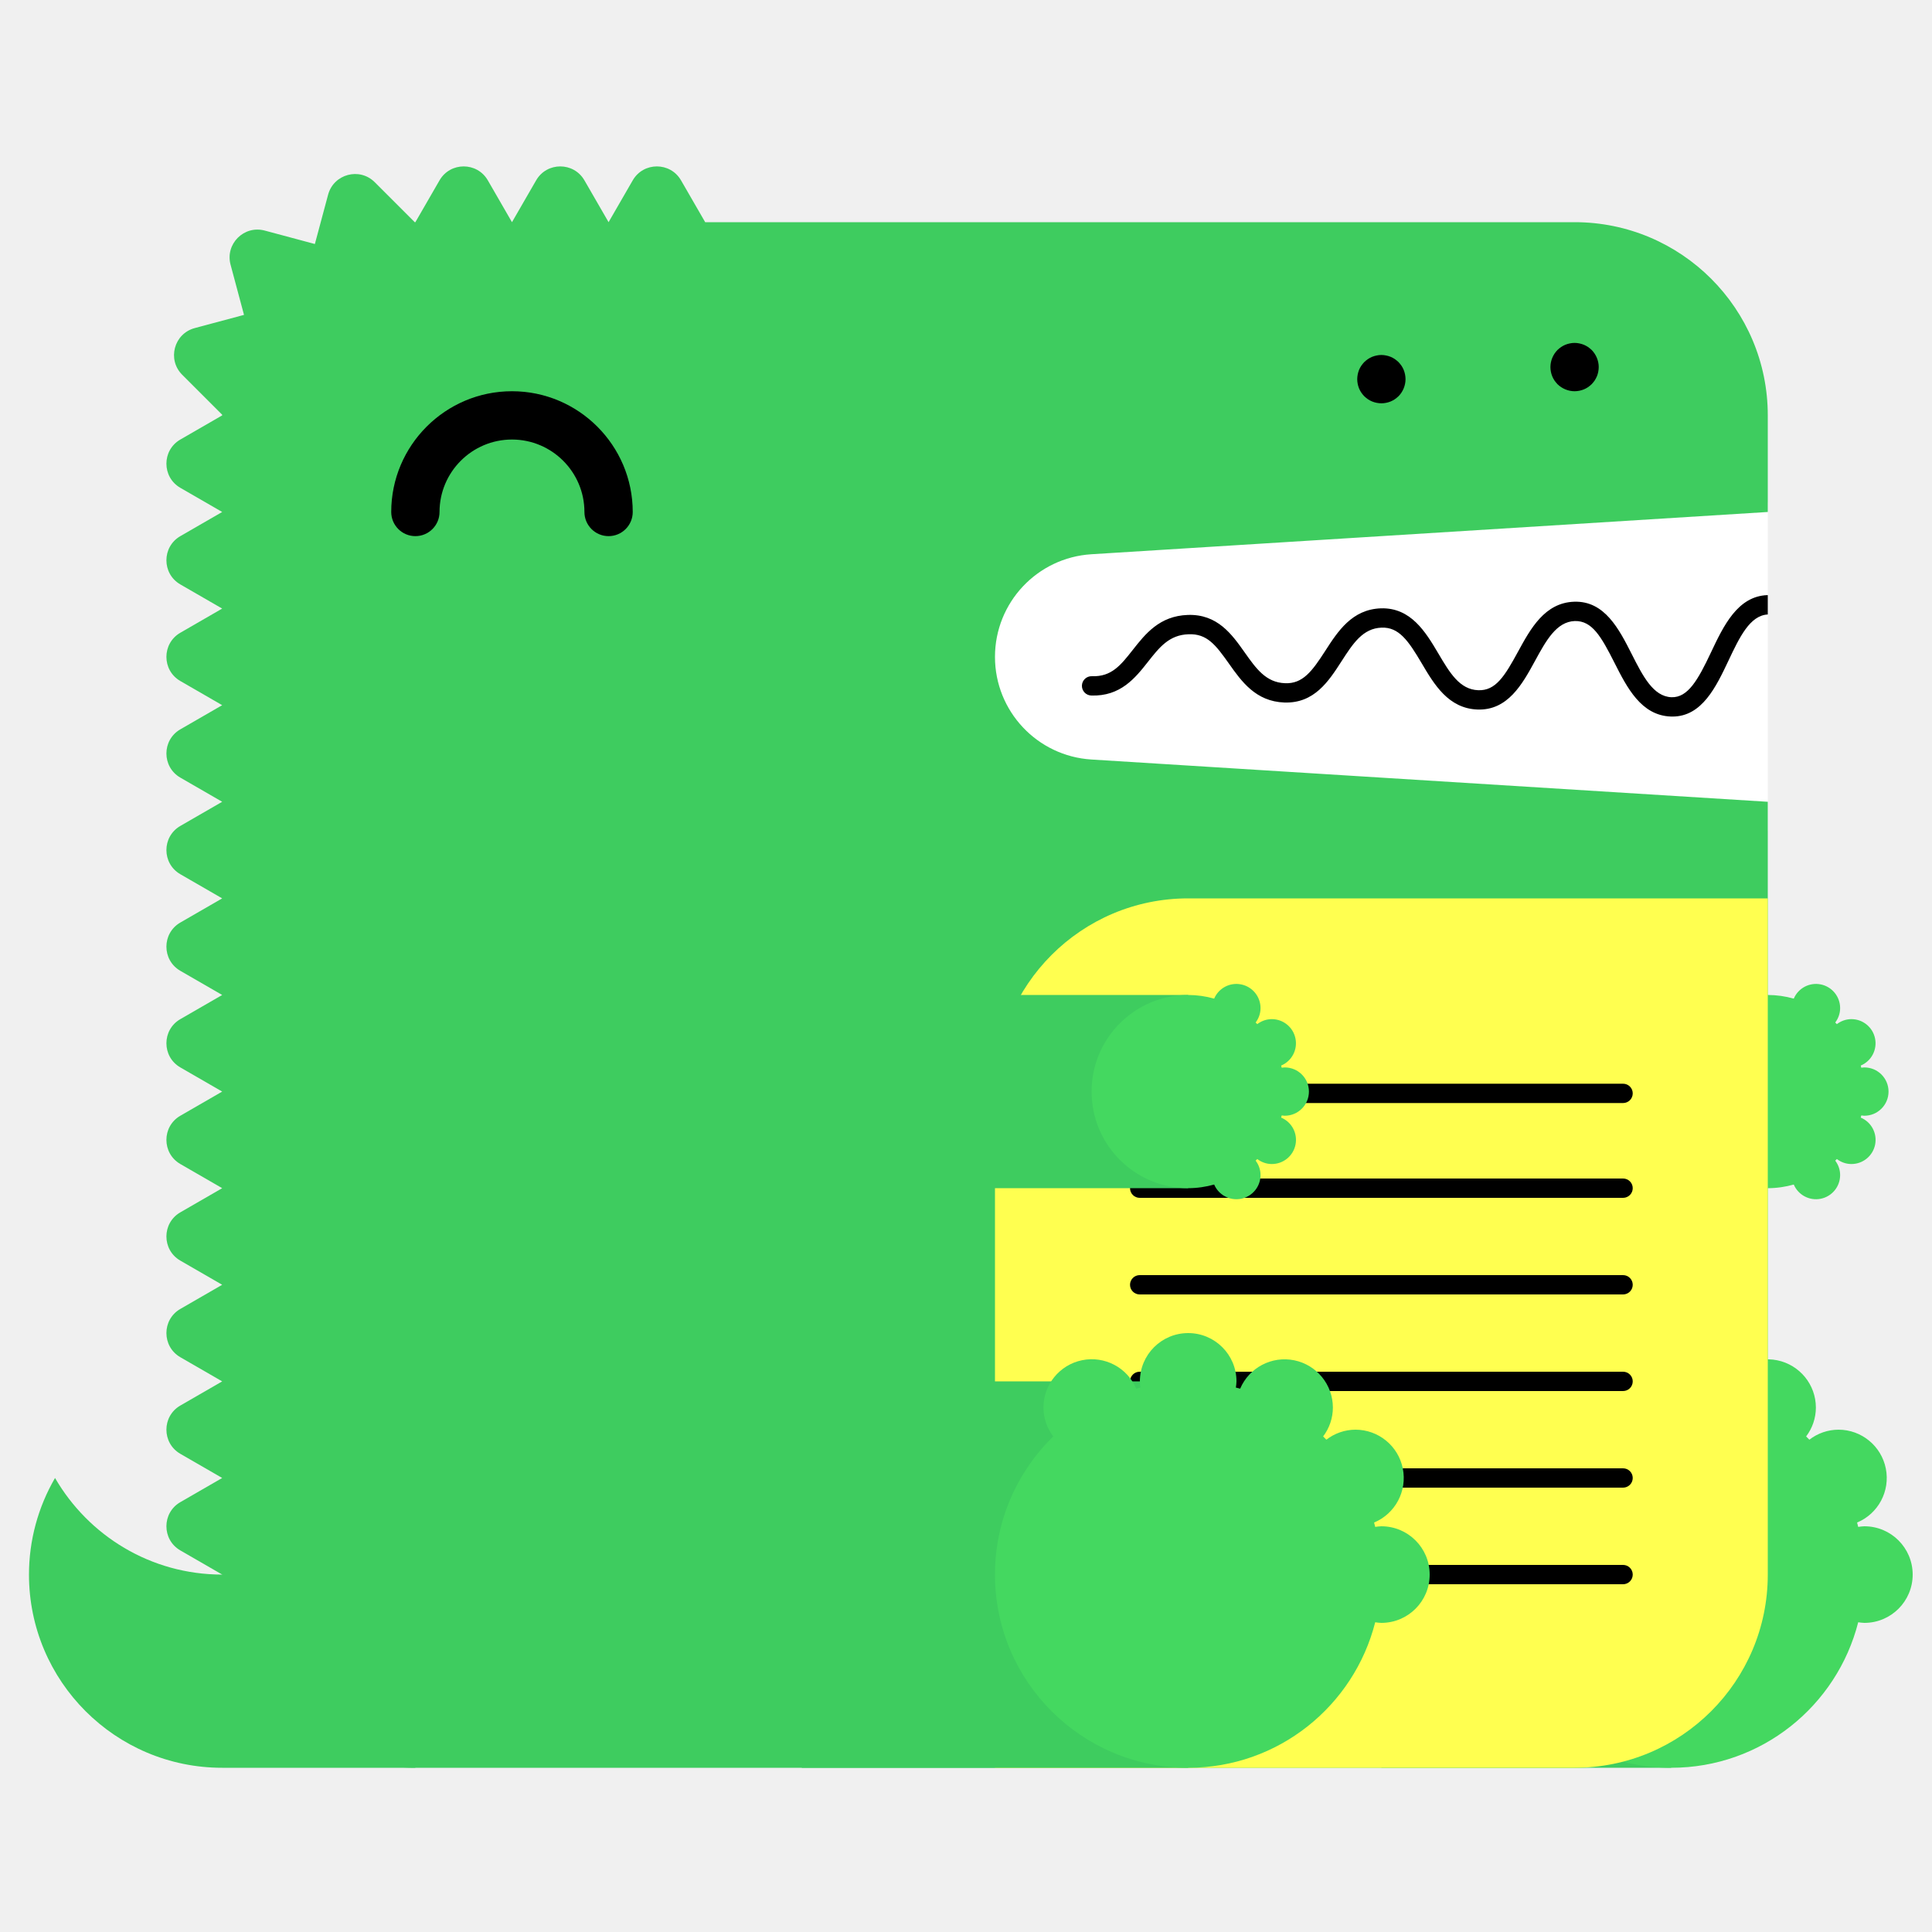
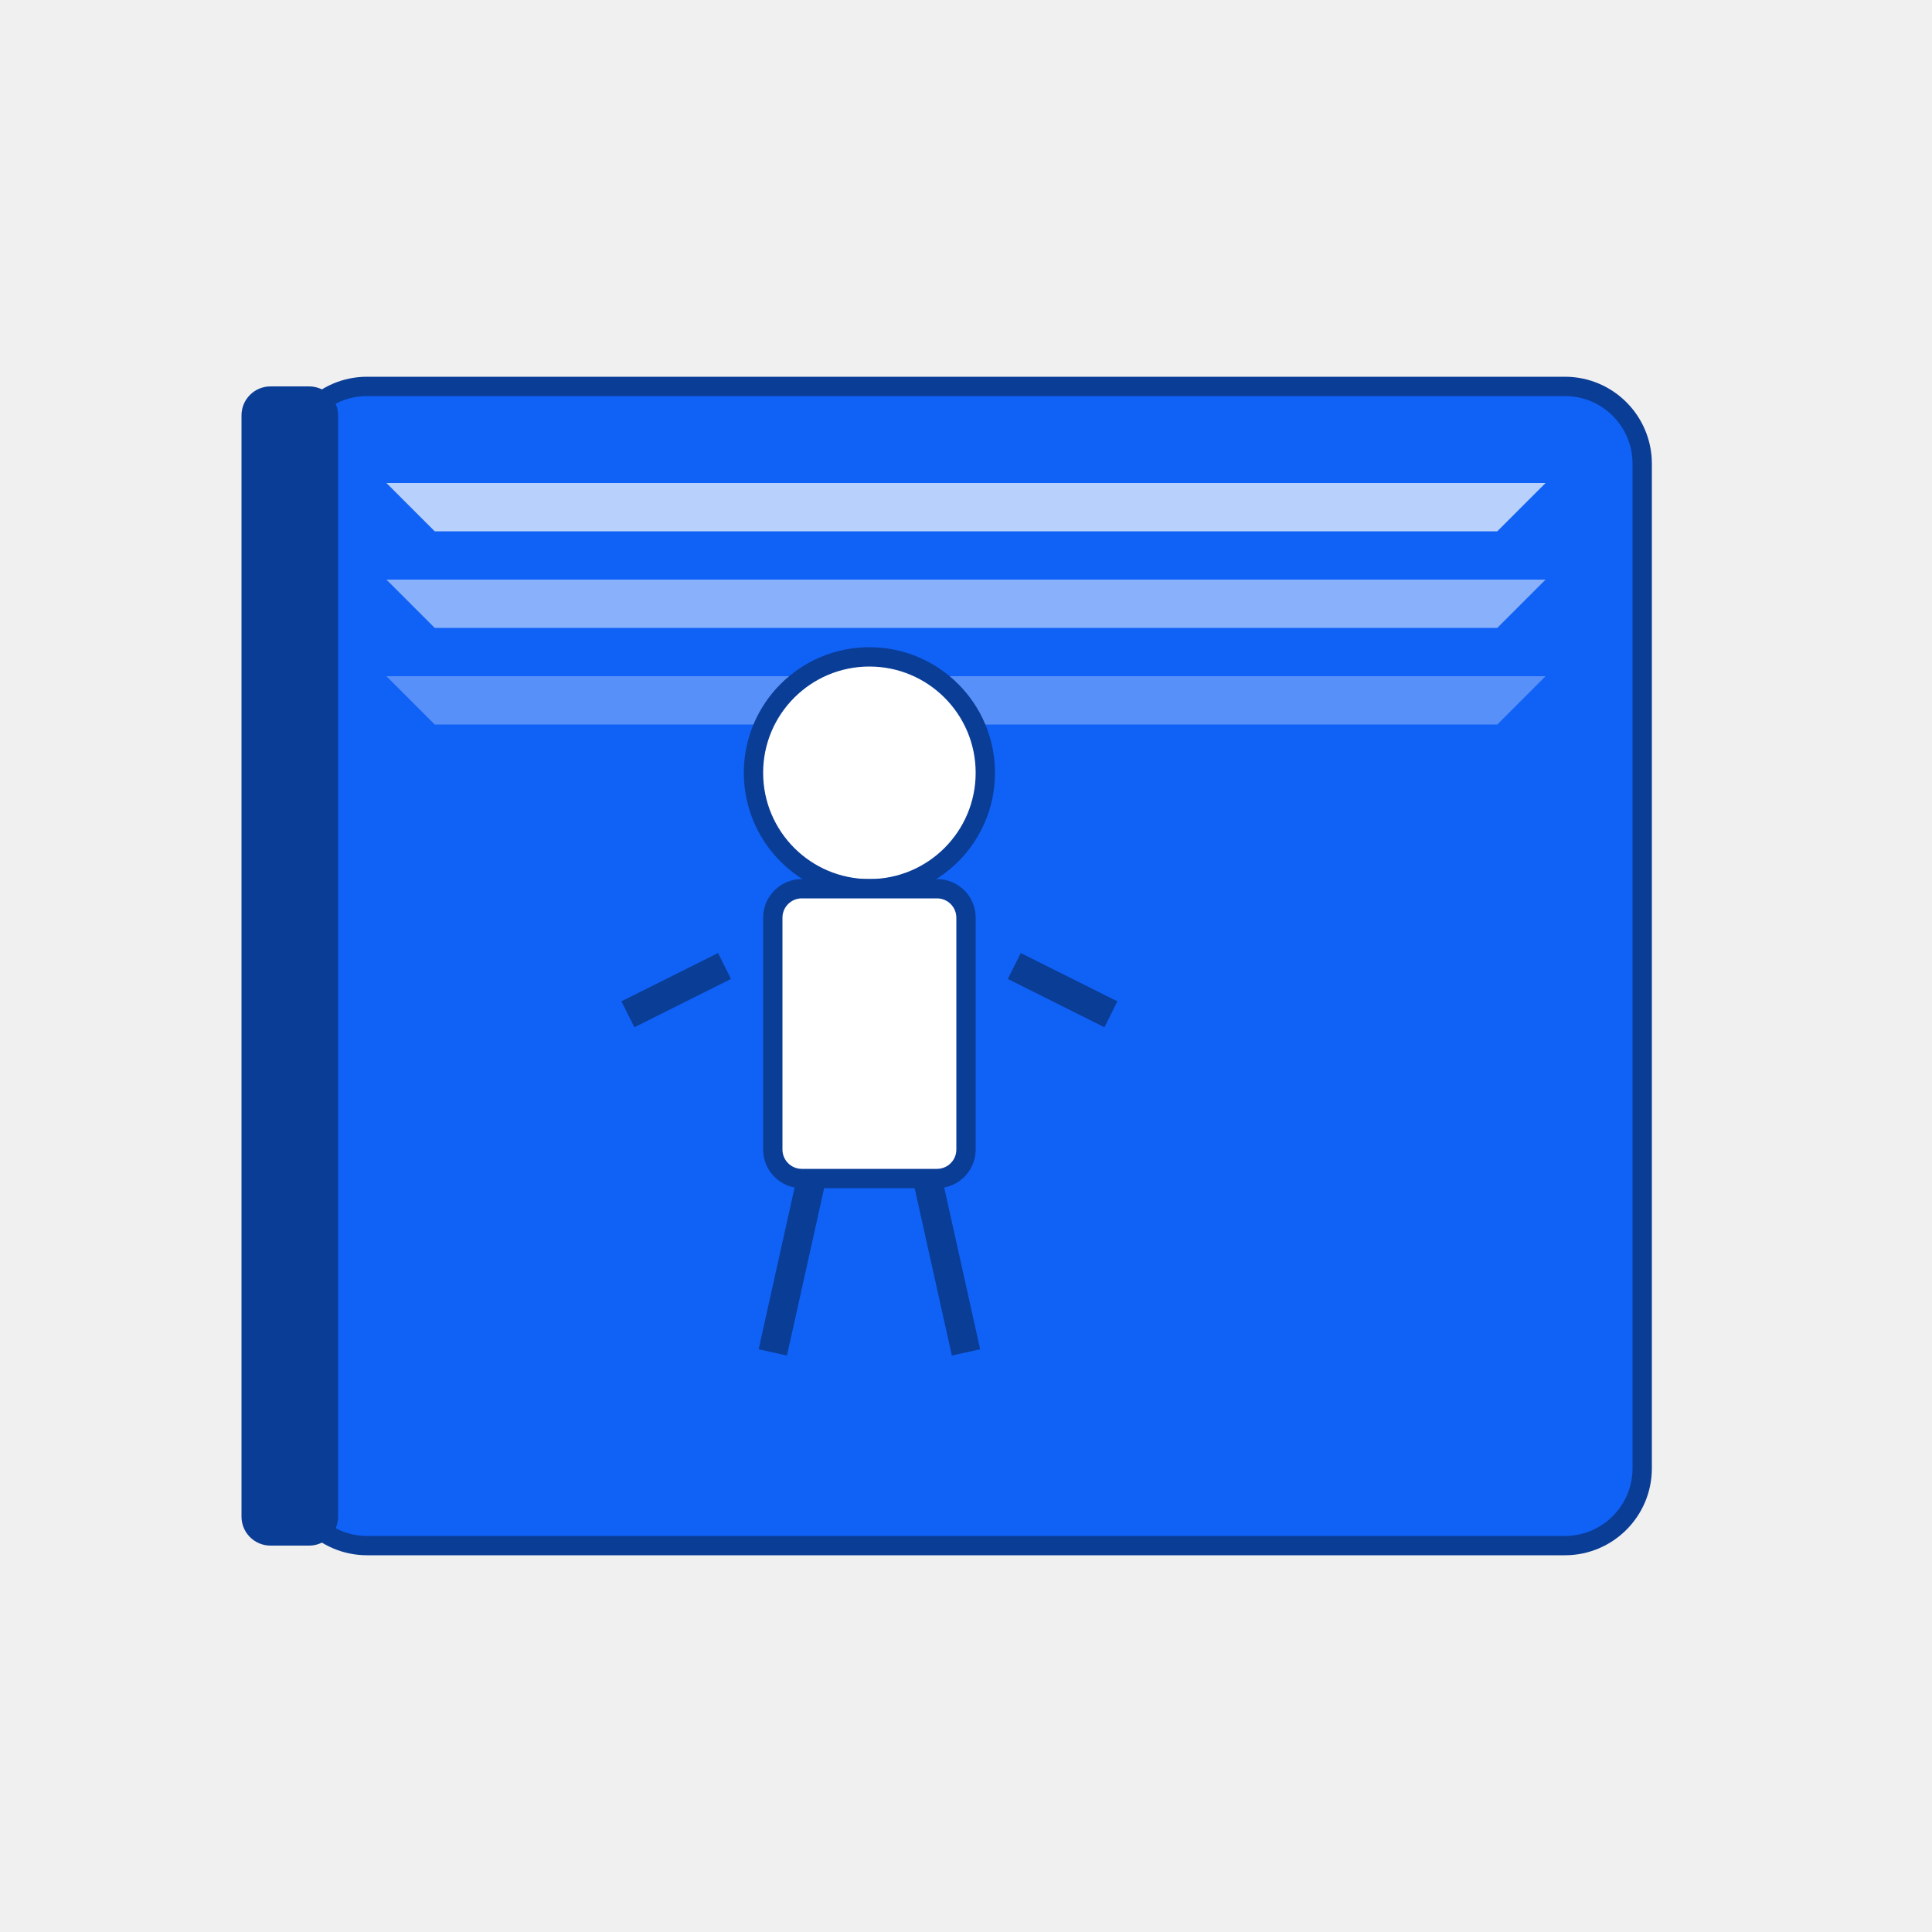
<svg xmlns="http://www.w3.org/2000/svg" width="200" height="200" viewBox="0 0 200 200">
-   <g fill="none" fill-rule="evenodd">
-     <path fill="#FFF" d="M99 52h84v34H99z" />
-     <path d="M23 163c-7.398 0-13.843-4.027-17.303-10A19.886 19.886 0 0 0 3 163c0 11.046 8.954 20 20 20h20v-20H23z" fill="#3ECC5F" />
-     <path d="M112.98 57.376L183 53V43c0-11.046-8.954-20-20-20H73l-2.5-4.33c-1.112-1.925-3.889-1.925-5 0L63 23l-2.5-4.33c-1.111-1.925-3.889-1.925-5 0L53 23l-2.5-4.33c-1.111-1.925-3.889-1.925-5 0L43 23c-.022 0-.042.003-.065.003l-4.142-4.141c-1.57-1.571-4.252-.853-4.828 1.294l-1.369 5.104-5.192-1.392c-2.148-.575-4.111 1.389-3.535 3.536l1.39 5.193-5.102 1.367c-2.148.576-2.867 3.259-1.296 4.83l4.142 4.142c0 .021-.003.042-.003.064l-4.33 2.5c-1.925 1.111-1.925 3.889 0 5L23 53l-4.33 2.5c-1.925 1.111-1.925 3.889 0 5L23 63l-4.33 2.5c-1.925 1.111-1.925 3.889 0 5L23 73l-4.33 2.5c-1.925 1.111-1.925 3.889 0 5L23 83l-4.33 2.5c-1.925 1.111-1.925 3.889 0 5L23 93l-4.33 2.5c-1.925 1.111-1.925 3.889 0 5L23 103l-4.33 2.5c-1.925 1.111-1.925 3.889 0 5L23 113l-4.33 2.5c-1.925 1.111-1.925 3.889 0 5L23 123l-4.33 2.5c-1.925 1.111-1.925 3.889 0 5L23 133l-4.33 2.5c-1.925 1.111-1.925 3.889 0 5L23 143l-4.33 2.5c-1.925 1.111-1.925 3.889 0 5L23 153l-4.33 2.5c-1.925 1.111-1.925 3.889 0 5L23 163c0 11.046 8.954 20 20 20h120c11.046 0 20-8.954 20-20V83l-70.02-4.376A10.645 10.645 0 0 1 103 68c0-5.621 4.37-10.273 9.98-10.624" fill="#3ECC5F" />
-     <path fill="#3ECC5F" d="M143 183h30v-40h-30z" />
-     <path d="M193 158c-.219 0-.428.037-.639.064-.038-.15-.074-.301-.116-.451A5 5 0 0 0 190.32 148a4.96 4.96 0 0 0-3.016 1.036 26.531 26.531 0 0 0-.335-.336 4.955 4.955 0 0 0 1.011-2.987 5 5 0 0 0-9.599-1.959c-.148-.042-.297-.077-.445-.115.027-.211.064-.42.064-.639a5 5 0 0 0-5-5 5 5 0 0 0-5 5c0 .219.037.428.064.639-.148.038-.297.073-.445.115a4.998 4.998 0 0 0-9.599 1.959c0 1.125.384 2.151 1.011 2.987-3.717 3.632-6.031 8.693-6.031 14.3 0 11.046 8.954 20 20 20 9.339 0 17.16-6.41 19.361-15.064.211.027.42.064.639.064a5 5 0 0 0 5-5 5 5 0 0 0-5-5" fill="#44D860" />
-     <path fill="#3ECC5F" d="M153 123h30v-20h-30z" />
-     <path d="M193 115.5a2.5 2.5 0 1 0 0-5c-.109 0-.214.019-.319.032-.02-.075-.037-.15-.058-.225a2.501 2.501 0 0 0-.963-4.807c-.569 0-1.088.197-1.508.518a6.653 6.653 0 0 0-.168-.168c.314-.417.506-.931.506-1.494a2.5 2.5 0 0 0-4.8-.979A9.987 9.987 0 0 0 183 103c-5.522 0-10 4.478-10 10s4.478 10 10 10c.934 0 1.833-.138 2.69-.377a2.5 2.5 0 0 0 4.8-.979c0-.563-.192-1.077-.506-1.494.057-.055.113-.111.168-.168.42.321.939.518 1.508.518a2.5 2.5 0 0 0 .963-4.807c.021-.074.038-.15.058-.225.105.013.21.032.319.032" fill="#44D860" />
-     <path d="M63 55.5a2.5 2.5 0 0 1-2.5-2.5c0-4.136-3.364-7.5-7.5-7.5s-7.5 3.364-7.5 7.5a2.5 2.5 0 1 1-5 0c0-6.893 5.607-12.5 12.5-12.5S65.5 46.107 65.5 53a2.5 2.5 0 0 1-2.5 2.5" fill="#000" />
-     <path d="M103 183h60c11.046 0 20-8.954 20-20V93h-60c-11.046 0-20 8.954-20 20v70z" fill="#FFFF50" />
-     <path d="M168.02 124h-50.04a1 1 0 1 1 0-2h50.04a1 1 0 1 1 0 2m0 20h-50.04a1 1 0 1 1 0-2h50.04a1 1 0 1 1 0 2m0 20h-50.04a1 1 0 1 1 0-2h50.04a1 1 0 1 1 0 2m0-49.814h-50.04a1 1 0 1 1 0-2h50.04a1 1 0 1 1 0 2m0 19.814h-50.04a1 1 0 1 1 0-2h50.04a1 1 0 1 1 0 2m0 20h-50.04a1 1 0 1 1 0-2h50.04a1 1 0 1 1 0 2M183 61.611c-.012 0-.022-.006-.034-.005-3.09.105-4.552 3.196-5.842 5.923-1.346 2.85-2.387 4.703-4.093 4.647-1.889-.068-2.969-2.202-4.113-4.46-1.314-2.594-2.814-5.536-5.963-5.426-3.046.104-4.513 2.794-5.807 5.167-1.377 2.528-2.314 4.065-4.121 3.994-1.927-.07-2.951-1.805-4.136-3.813-1.321-2.236-2.848-4.75-5.936-4.664-2.994.103-4.465 2.385-5.763 4.4-1.373 2.13-2.335 3.428-4.165 3.351-1.973-.07-2.992-1.51-4.171-3.177-1.324-1.873-2.816-3.993-5.895-3.89-2.928.1-4.399 1.97-5.696 3.618-1.232 1.564-2.194 2.802-4.229 2.724a1 1 0 0 0-.072 2c3.017.101 4.545-1.8 5.872-3.487 1.177-1.496 2.193-2.787 4.193-2.855 1.926-.082 2.829 1.115 4.195 3.045 1.297 1.834 2.769 3.914 5.731 4.021 3.103.104 4.596-2.215 5.918-4.267 1.182-1.834 2.202-3.417 4.15-3.484 1.793-.067 2.769 1.35 4.145 3.681 1.297 2.197 2.766 4.686 5.787 4.796 3.125.108 4.634-2.62 5.949-5.035 1.139-2.088 2.214-4.06 4.119-4.126 1.793-.042 2.728 1.595 4.111 4.33 1.292 2.553 2.757 5.445 5.825 5.556l.169.003c3.064 0 4.518-3.075 5.805-5.794 1.139-2.41 2.217-4.68 4.067-4.773v-2z" fill="#000" />
-     <path fill="#3ECC5F" d="M83 183h40v-40H83z" />
-     <path d="M143 158c-.219 0-.428.037-.639.064-.038-.15-.074-.301-.116-.451A5 5 0 0 0 140.32 148a4.96 4.96 0 0 0-3.016 1.036 26.531 26.531 0 0 0-.335-.336 4.955 4.955 0 0 0 1.011-2.987 5 5 0 0 0-9.599-1.959c-.148-.042-.297-.077-.445-.115.027-.211.064-.42.064-.639a5 5 0 0 0-5-5 5 5 0 0 0-5 5c0 .219.037.428.064.639-.148.038-.297.073-.445.115a4.998 4.998 0 0 0-9.599 1.959c0 1.125.384 2.151 1.011 2.987-3.717 3.632-6.031 8.693-6.031 14.3 0 11.046 8.954 20 20 20 9.339 0 17.16-6.41 19.361-15.064.211.027.42.064.639.064a5 5 0 0 0 5-5 5 5 0 0 0-5-5" fill="#44D860" />
-     <path fill="#3ECC5F" d="M83 123h40v-20H83z" />
-     <path d="M133 115.5a2.5 2.5 0 1 0 0-5c-.109 0-.214.019-.319.032-.02-.075-.037-.15-.058-.225a2.501 2.501 0 0 0-.963-4.807c-.569 0-1.088.197-1.508.518a6.653 6.653 0 0 0-.168-.168c.314-.417.506-.931.506-1.494a2.5 2.5 0 0 0-4.8-.979A9.987 9.987 0 0 0 123 103c-5.522 0-10 4.478-10 10s4.478 10 10 10c.934 0 1.833-.138 2.69-.377a2.5 2.5 0 0 0 4.8-.979c0-.563-.192-1.077-.506-1.494.057-.055.113-.111.168-.168.42.321.939.518 1.508.518a2.5 2.5 0 0 0 .963-4.807c.021-.074.038-.15.058-.225.105.013.21.032.319.032" fill="#44D860" />
-     <path d="M143 41.75c-.16 0-.33-.02-.49-.05a2.52 2.52 0 0 1-.47-.14c-.15-.06-.29-.14-.431-.23-.13-.09-.259-.2-.38-.31-.109-.12-.219-.24-.309-.38s-.17-.28-.231-.43a2.619 2.619 0 0 1-.189-.96c0-.16.02-.33.05-.49.03-.16.08-.31.139-.47.061-.15.141-.29.231-.43.09-.13.2-.26.309-.38.121-.11.25-.22.38-.31.141-.09.281-.17.431-.23.149-.06.31-.11.47-.14.32-.07.65-.07.98 0 .159.03.32.08.47.14.149.06.29.14.43.23.13.09.259.2.38.31.11.12.22.25.31.38.09.14.17.28.23.43.06.16.11.31.14.47.029.16.05.33.05.49 0 .66-.271 1.31-.73 1.77-.121.11-.25.22-.38.31-.14.09-.281.17-.43.23a2.565 2.565 0 0 1-.96.19m20-1.25c-.66 0-1.3-.27-1.771-.73a3.802 3.802 0 0 1-.309-.38c-.09-.14-.17-.28-.231-.43a2.619 2.619 0 0 1-.189-.96c0-.66.27-1.3.729-1.77.121-.11.25-.22.38-.31.141-.09.281-.17.431-.23.149-.06.31-.11.47-.14.32-.07.66-.07.98 0 .159.03.32.08.47.14.149.06.29.14.43.23.13.09.259.2.38.31.459.47.73 1.11.73 1.77 0 .16-.021.33-.05.49-.03.16-.08.32-.14.47-.07.15-.14.29-.23.43-.09.13-.2.26-.31.38-.121.11-.25.22-.38.31-.14.09-.281.17-.43.23a2.565 2.565 0 0 1-.96.19" fill="#000" />
+   <rect x="30" y="40" width="140" height="120" rx="8" ry="8" fill="#1061f6" stroke="#0a3d96" stroke-width="2" />
+   <rect x="25" y="40" width="10" height="120" rx="3" ry="3" fill="#0a3d96" />
+   <path d="M40 50 L160 50 L155 55 L45 55 Z" fill="#ffffff" opacity="0.7" />
+   <path d="M40 60 L160 60 L155 65 L45 65 Z" fill="#ffffff" opacity="0.5" />
+   <path d="M40 70 L160 70 L155 75 L45 75 Z" fill="#ffffff" opacity="0.3" />
+   <g transform="translate(90, 100)">
+     <circle cx="0" cy="-20" r="12" fill="#ffffff" stroke="#0a3d96" stroke-width="2" />
+     <rect x="-10" y="-8" width="20" height="30" rx="3" ry="3" fill="#ffffff" stroke="#0a3d96" stroke-width="2" />
+     <line x1="-15" y1="0" x2="-25" y2="5" stroke="#0a3d96" stroke-width="3" />
+     <line x1="15" y1="0" x2="25" y2="5" stroke="#0a3d96" stroke-width="3" />
+     <line x1="-6" y1="22" x2="-10" y2="40" stroke="#0a3d96" stroke-width="3" />
+     <line x1="6" y1="22" x2="10" y2="40" stroke="#0a3d96" stroke-width="3" />
  </g>
</svg>
